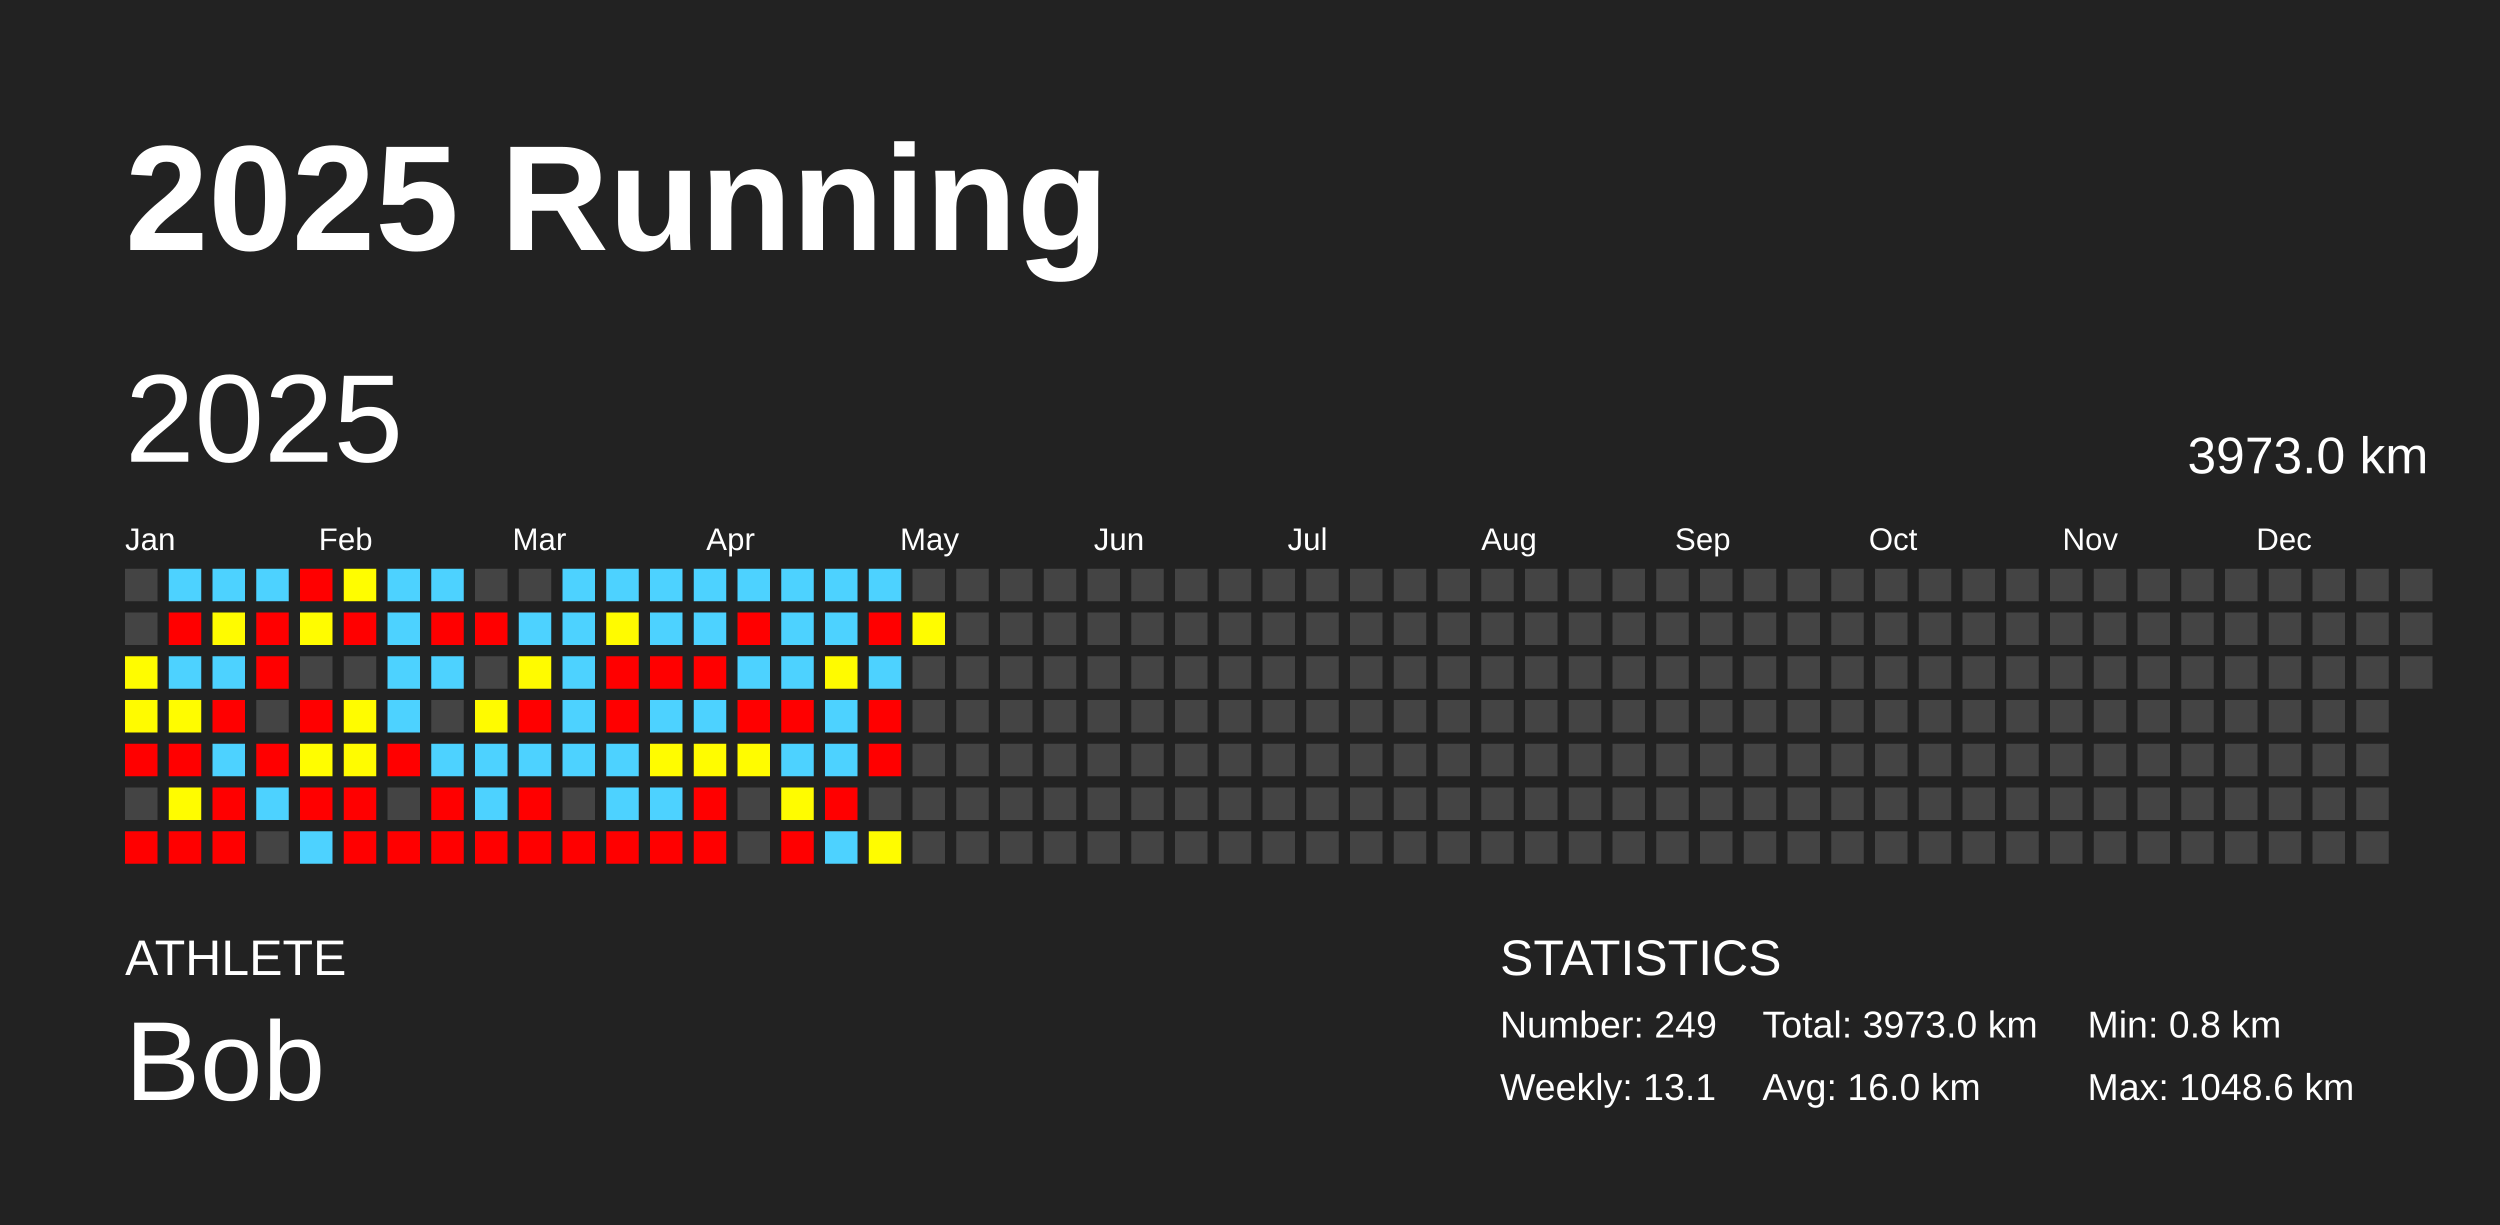
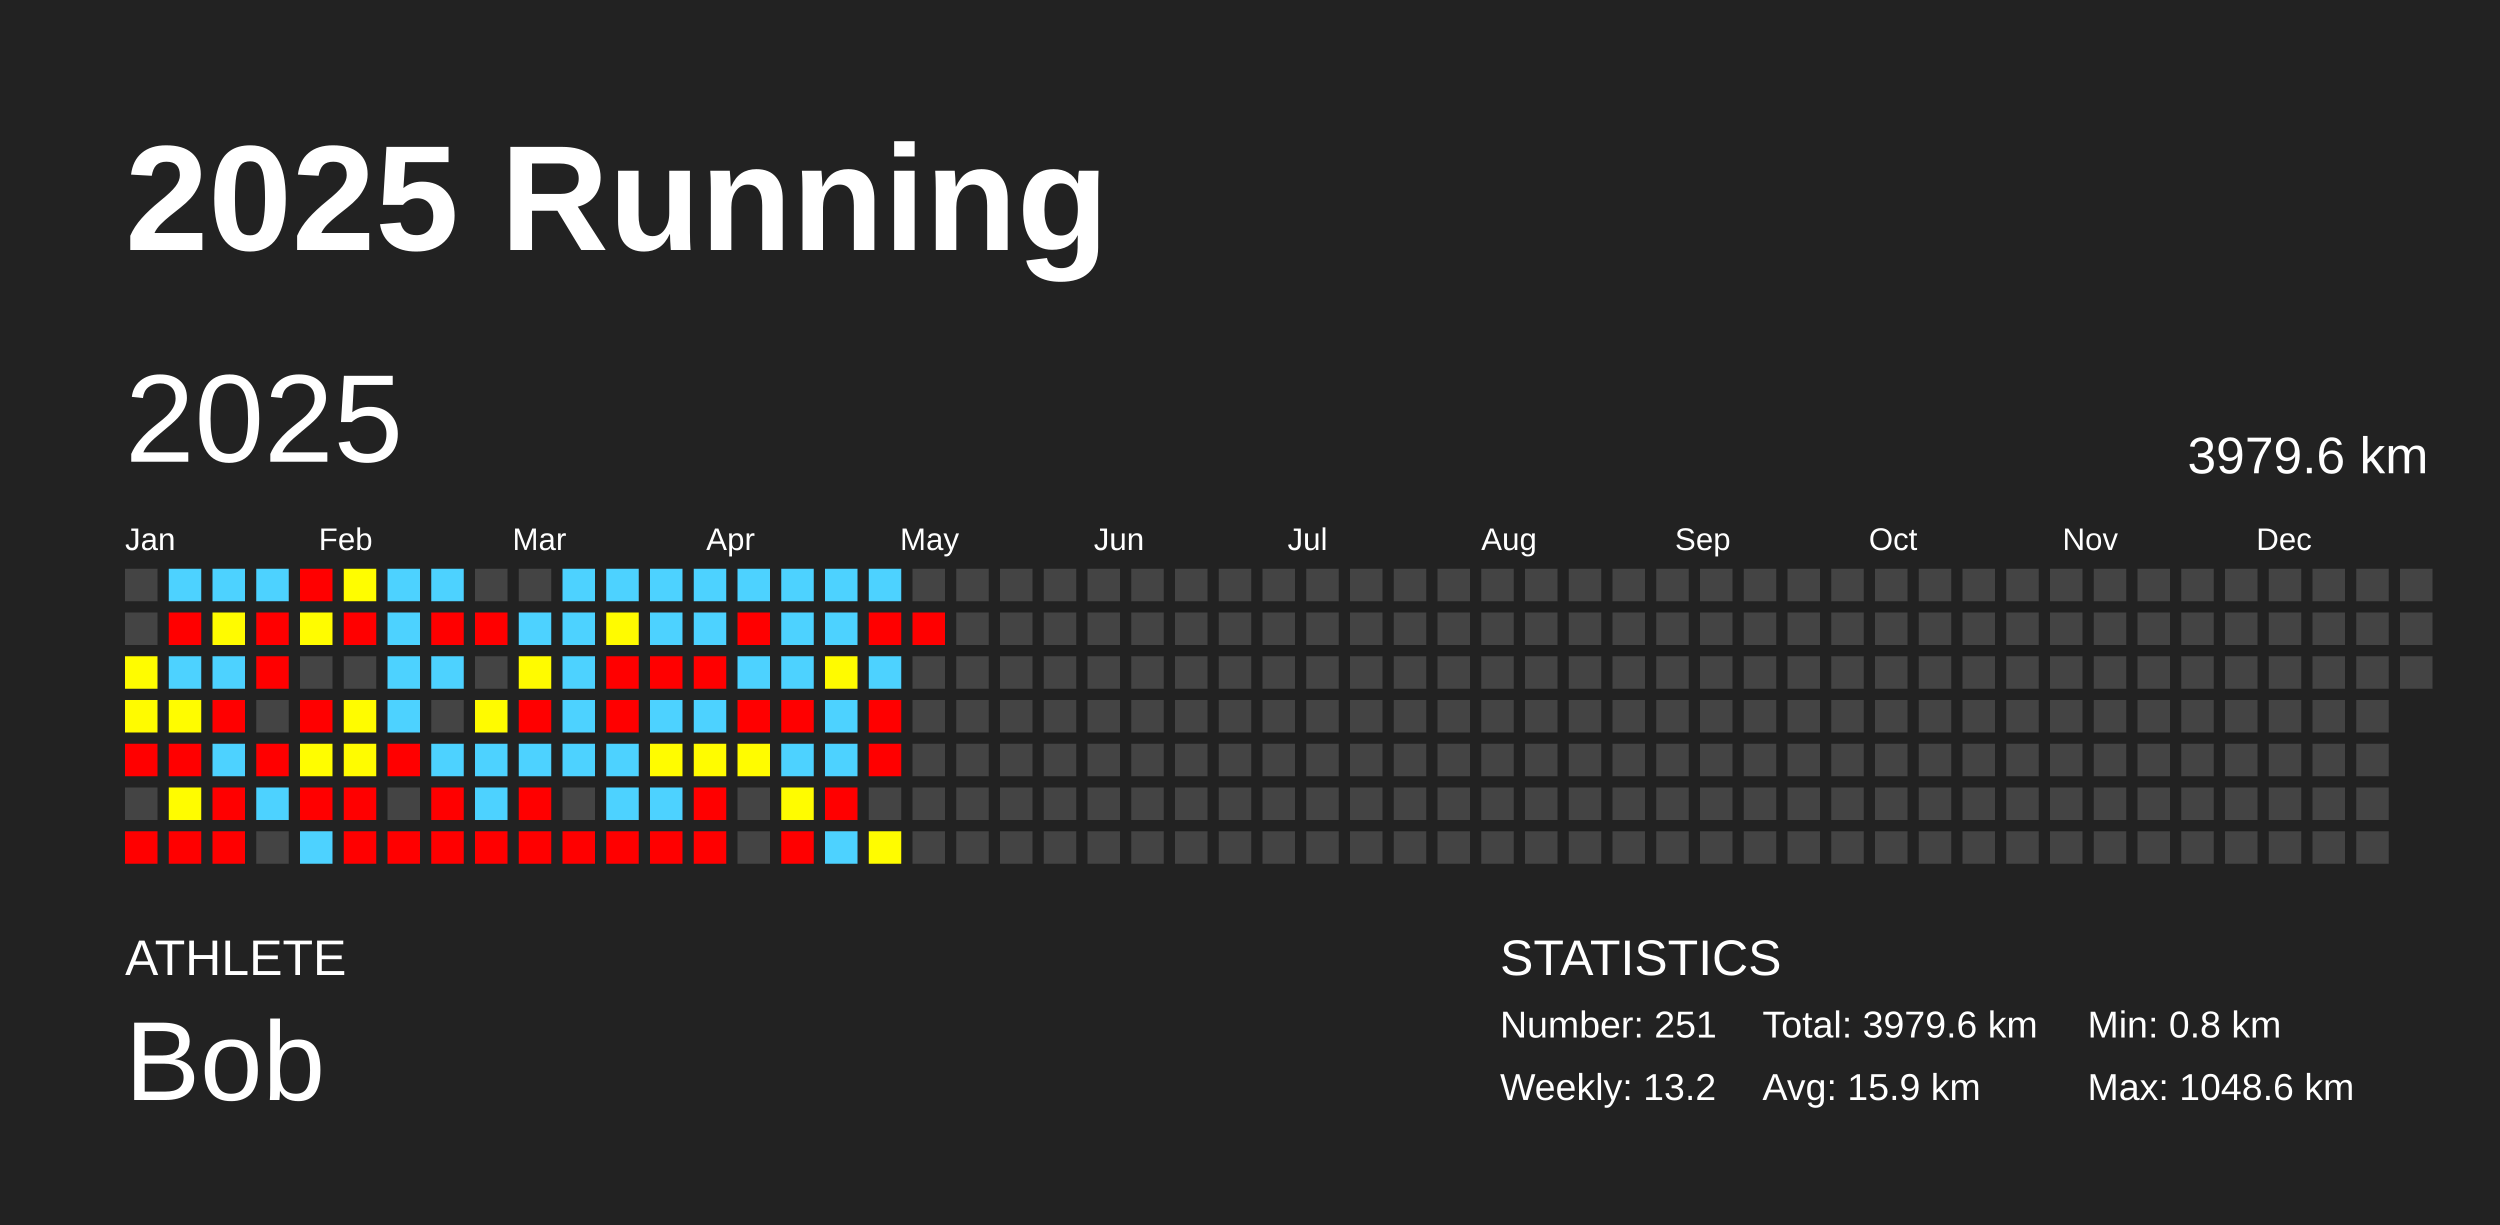
<svg xmlns="http://www.w3.org/2000/svg" baseProfile="full" height="98mm" version="1.1" viewBox="0,0,200,98" width="200mm">
  <defs />
  <rect fill="#222222" height="98" width="200" x="0" y="0" />
  <text fill="#FFFFFF" style="font-size:12px; font-family:Arial; font-weight:bold;" x="10" y="20">2025 Running</text>
  <text fill="#FFFFFF" style="font-size:4px; font-family:Arial" x="10" y="78">ATHLETE</text>
  <text fill="#FFFFFF" style="font-size:9px; font-family:Arial" x="10" y="88">Bob</text>
  <text fill="#FFFFFF" style="font-size:4px; font-family:Arial" x="120" y="78">STATISTICS</text>
-   <text fill="#FFFFFF" style="font-size:3px; font-family:Arial" x="120" y="83">Number: 249</text>
-   <text fill="#FFFFFF" style="font-size:3px; font-family:Arial" x="120" y="88">Weekly: 13.1</text>
-   <text fill="#FFFFFF" style="font-size:3px; font-family:Arial" x="141" y="83">Total: 3973.0 km</text>
-   <text fill="#FFFFFF" style="font-size:3px; font-family:Arial" x="141" y="88">Avg: 16.0 km</text>
+   <text fill="#FFFFFF" style="font-size:3px; font-family:Arial" x="120" y="83">Number: 251</text>
+   <text fill="#FFFFFF" style="font-size:3px; font-family:Arial" x="120" y="88">Weekly: 13.2</text>
+   <text fill="#FFFFFF" style="font-size:3px; font-family:Arial" x="141" y="83">Total: 3979.6 km</text>
+   <text fill="#FFFFFF" style="font-size:3px; font-family:Arial" x="141" y="88">Avg: 15.9 km</text>
  <text fill="#FFFFFF" style="font-size:3px; font-family:Arial" x="167" y="83">Min: 0.8 km</text>
  <text fill="#FFFFFF" style="font-size:3px; font-family:Arial" x="167" y="88">Max: 1048.6 km</text>
  <text dominant-baseline="hanging" fill="#FFFFFF" style="font-size:10.0px; font-family:Arial;" x="10" y="30">2025</text>
-   <text dominant-baseline="hanging" fill="#FFFFFF" style="font-size:4.125px; font-family:Arial;" x="175" y="35">3973.0 km</text>
+   <text dominant-baseline="hanging" fill="#FFFFFF" style="font-size:4.125px; font-family:Arial;" x="175" y="35">3979.6 km</text>
  <text fill="#FFFFFF" style="font-size:2.5px; font-family:Arial" x="10.0" y="44">Jan</text>
  <text fill="#FFFFFF" style="font-size:2.5px; font-family:Arial" x="25.5" y="44">Feb</text>
  <text fill="#FFFFFF" style="font-size:2.5px; font-family:Arial" x="41.0" y="44">Mar</text>
  <text fill="#FFFFFF" style="font-size:2.5px; font-family:Arial" x="56.5" y="44">Apr</text>
  <text fill="#FFFFFF" style="font-size:2.5px; font-family:Arial" x="72.0" y="44">May</text>
  <text fill="#FFFFFF" style="font-size:2.5px; font-family:Arial" x="87.5" y="44">Jun</text>
  <text fill="#FFFFFF" style="font-size:2.5px; font-family:Arial" x="103.0" y="44">Jul</text>
  <text fill="#FFFFFF" style="font-size:2.5px; font-family:Arial" x="118.5" y="44">Aug</text>
  <text fill="#FFFFFF" style="font-size:2.5px; font-family:Arial" x="134.0" y="44">Sep</text>
  <text fill="#FFFFFF" style="font-size:2.5px; font-family:Arial" x="149.5" y="44">Oct</text>
  <text fill="#FFFFFF" style="font-size:2.5px; font-family:Arial" x="165.0" y="44">Nov</text>
  <text fill="#FFFFFF" style="font-size:2.5px; font-family:Arial" x="180.5" y="44">Dec</text>
  <rect fill="#444444" height="2.6" width="2.6" x="10.0" y="45.5" />
  <rect fill="#444444" height="2.6" width="2.6" x="10.0" y="49.0" />
  <rect fill="#fffc00" height="2.6" width="2.6" x="10.0" y="52.5" />
  <rect fill="#fffb00" height="2.6" width="2.6" x="10.0" y="56.0" />
  <rect fill="red" height="2.6" width="2.6" x="10.0" y="59.5" />
  <rect fill="#444444" height="2.6" width="2.6" x="10.0" y="63.0" />
  <rect fill="red" height="2.6" width="2.6" x="10.0" y="66.5" />
  <rect fill="#4dd2ff" height="2.6" width="2.6" x="13.5" y="45.5" />
  <rect fill="red" height="2.6" width="2.6" x="13.5" y="49.0" />
  <rect fill="#4dd2ff" height="2.6" width="2.6" x="13.5" y="52.5" />
  <rect fill="#fffc00" height="2.6" width="2.6" x="13.5" y="56.0" />
  <rect fill="red" height="2.6" width="2.6" x="13.5" y="59.5" />
  <rect fill="#fffc00" height="2.6" width="2.6" x="13.5" y="63.0" />
  <rect fill="red" height="2.6" width="2.6" x="13.5" y="66.5" />
  <rect fill="#4dd2ff" height="2.6" width="2.6" x="17.0" y="45.5" />
  <rect fill="#fffb00" height="2.6" width="2.6" x="17.0" y="49.0" />
  <rect fill="#4dd2ff" height="2.6" width="2.6" x="17.0" y="52.5" />
  <rect fill="red" height="2.6" width="2.6" x="17.0" y="56.0" />
  <rect fill="#4dd2ff" height="2.6" width="2.6" x="17.0" y="59.5" />
  <rect fill="red" height="2.6" width="2.6" x="17.0" y="63.0" />
  <rect fill="red" height="2.6" width="2.6" x="17.0" y="66.5" />
  <rect fill="#4dd2ff" height="2.6" width="2.6" x="20.5" y="45.5" />
  <rect fill="red" height="2.6" width="2.6" x="20.5" y="49.0" />
  <rect fill="red" height="2.6" width="2.6" x="20.5" y="52.5" />
  <rect fill="#444444" height="2.6" width="2.6" x="20.5" y="56.0" />
  <rect fill="red" height="2.6" width="2.6" x="20.5" y="59.5" />
  <rect fill="#4dd2ff" height="2.6" width="2.6" x="20.5" y="63.0" />
  <rect fill="#444444" height="2.6" width="2.6" x="20.5" y="66.5" />
  <rect fill="red" height="2.6" width="2.6" x="24.0" y="45.5" />
  <rect fill="#fffc00" height="2.6" width="2.6" x="24.0" y="49.0" />
  <rect fill="#444444" height="2.6" width="2.6" x="24.0" y="52.5" />
  <rect fill="red" height="2.6" width="2.6" x="24.0" y="56.0" />
  <rect fill="#fffd00" height="2.6" width="2.6" x="24.0" y="59.5" />
  <rect fill="red" height="2.6" width="2.6" x="24.0" y="63.0" />
  <rect fill="#4dd2ff" height="2.6" width="2.6" x="24.0" y="66.5" />
  <rect fill="#fffd00" height="2.6" width="2.6" x="27.5" y="45.5" />
  <rect fill="red" height="2.6" width="2.6" x="27.5" y="49.0" />
  <rect fill="#444444" height="2.6" width="2.6" x="27.5" y="52.5" />
  <rect fill="#fffc00" height="2.6" width="2.6" x="27.5" y="56.0" />
  <rect fill="#fffc00" height="2.6" width="2.6" x="27.5" y="59.5" />
  <rect fill="red" height="2.6" width="2.6" x="27.5" y="63.0" />
  <rect fill="red" height="2.6" width="2.6" x="27.5" y="66.5" />
  <rect fill="#4dd2ff" height="2.6" width="2.6" x="31.0" y="45.5" />
  <rect fill="#4dd2ff" height="2.6" width="2.6" x="31.0" y="49.0" />
  <rect fill="#4dd2ff" height="2.6" width="2.6" x="31.0" y="52.5" />
  <rect fill="#4dd2ff" height="2.6" width="2.6" x="31.0" y="56.0" />
  <rect fill="red" height="2.6" width="2.6" x="31.0" y="59.5" />
  <rect fill="#444444" height="2.6" width="2.6" x="31.0" y="63.0" />
  <rect fill="red" height="2.6" width="2.6" x="31.0" y="66.5" />
  <rect fill="#4dd2ff" height="2.6" width="2.6" x="34.5" y="45.5" />
  <rect fill="red" height="2.6" width="2.6" x="34.5" y="49.0" />
  <rect fill="#4dd2ff" height="2.6" width="2.6" x="34.5" y="52.5" />
  <rect fill="#444444" height="2.6" width="2.6" x="34.5" y="56.0" />
  <rect fill="#4dd2ff" height="2.6" width="2.6" x="34.5" y="59.5" />
  <rect fill="red" height="2.6" width="2.6" x="34.5" y="63.0" />
  <rect fill="red" height="2.6" width="2.6" x="34.5" y="66.5" />
  <rect fill="#444444" height="2.6" width="2.6" x="38.0" y="45.5" />
  <rect fill="red" height="2.6" width="2.6" x="38.0" y="49.0" />
  <rect fill="#444444" height="2.6" width="2.6" x="38.0" y="52.5" />
  <rect fill="#fffb00" height="2.6" width="2.6" x="38.0" y="56.0" />
  <rect fill="#4dd2ff" height="2.6" width="2.6" x="38.0" y="59.5" />
  <rect fill="#4dd2ff" height="2.6" width="2.6" x="38.0" y="63.0" />
  <rect fill="red" height="2.6" width="2.6" x="38.0" y="66.5" />
  <rect fill="#444444" height="2.6" width="2.6" x="41.5" y="45.5" />
  <rect fill="#4dd2ff" height="2.6" width="2.6" x="41.5" y="49.0" />
  <rect fill="#fffb00" height="2.6" width="2.6" x="41.5" y="52.5" />
  <rect fill="red" height="2.6" width="2.6" x="41.5" y="56.0" />
  <rect fill="#4dd2ff" height="2.6" width="2.6" x="41.5" y="59.5" />
  <rect fill="red" height="2.6" width="2.6" x="41.5" y="63.0" />
  <rect fill="red" height="2.6" width="2.6" x="41.5" y="66.5" />
  <rect fill="#4dd2ff" height="2.6" width="2.6" x="45.0" y="45.5" />
  <rect fill="#4dd2ff" height="2.6" width="2.6" x="45.0" y="49.0" />
  <rect fill="#4dd2ff" height="2.6" width="2.6" x="45.0" y="52.5" />
  <rect fill="#4dd2ff" height="2.6" width="2.6" x="45.0" y="56.0" />
  <rect fill="#4dd2ff" height="2.6" width="2.6" x="45.0" y="59.5" />
  <rect fill="#444444" height="2.6" width="2.6" x="45.0" y="63.0" />
  <rect fill="red" height="2.6" width="2.6" x="45.0" y="66.5" />
  <rect fill="#4dd2ff" height="2.6" width="2.6" x="48.5" y="45.5" />
  <rect fill="#fffb00" height="2.6" width="2.6" x="48.5" y="49.0" />
  <rect fill="red" height="2.6" width="2.6" x="48.5" y="52.5" />
  <rect fill="red" height="2.6" width="2.6" x="48.5" y="56.0" />
  <rect fill="#4dd2ff" height="2.6" width="2.6" x="48.5" y="59.5" />
  <rect fill="#4dd2ff" height="2.6" width="2.6" x="48.5" y="63.0" />
  <rect fill="red" height="2.6" width="2.6" x="48.5" y="66.5" />
  <rect fill="#4dd2ff" height="2.6" width="2.6" x="52.0" y="45.5" />
  <rect fill="#4dd2ff" height="2.6" width="2.6" x="52.0" y="49.0" />
  <rect fill="red" height="2.6" width="2.6" x="52.0" y="52.5" />
  <rect fill="#4dd2ff" height="2.6" width="2.6" x="52.0" y="56.0" />
  <rect fill="#fffc00" height="2.6" width="2.6" x="52.0" y="59.5" />
  <rect fill="#4dd2ff" height="2.6" width="2.6" x="52.0" y="63.0" />
  <rect fill="red" height="2.6" width="2.6" x="52.0" y="66.5" />
  <rect fill="#4dd2ff" height="2.6" width="2.6" x="55.5" y="45.5" />
  <rect fill="#4dd2ff" height="2.6" width="2.6" x="55.5" y="49.0" />
  <rect fill="red" height="2.6" width="2.6" x="55.5" y="52.5" />
  <rect fill="#4dd2ff" height="2.6" width="2.6" x="55.5" y="56.0" />
  <rect fill="#fffc00" height="2.6" width="2.6" x="55.5" y="59.5" />
  <rect fill="red" height="2.6" width="2.6" x="55.5" y="63.0" />
  <rect fill="red" height="2.6" width="2.6" x="55.5" y="66.5" />
  <rect fill="#4dd2ff" height="2.6" width="2.6" x="59.0" y="45.5" />
  <rect fill="red" height="2.6" width="2.6" x="59.0" y="49.0" />
  <rect fill="#4dd2ff" height="2.6" width="2.6" x="59.0" y="52.5" />
  <rect fill="red" height="2.6" width="2.6" x="59.0" y="56.0" />
  <rect fill="#fffc00" height="2.6" width="2.6" x="59.0" y="59.5" />
  <rect fill="#444444" height="2.6" width="2.6" x="59.0" y="63.0" />
  <rect fill="#444444" height="2.6" width="2.6" x="59.0" y="66.5" />
  <rect fill="#4dd2ff" height="2.6" width="2.6" x="62.5" y="45.5" />
  <rect fill="#4dd2ff" height="2.6" width="2.6" x="62.5" y="49.0" />
  <rect fill="#4dd2ff" height="2.6" width="2.6" x="62.5" y="52.5" />
  <rect fill="red" height="2.6" width="2.6" x="62.5" y="56.0" />
  <rect fill="#4dd2ff" height="2.6" width="2.6" x="62.5" y="59.5" />
  <rect fill="#fffc00" height="2.6" width="2.6" x="62.5" y="63.0" />
  <rect fill="red" height="2.6" width="2.6" x="62.5" y="66.5" />
  <rect fill="#4dd2ff" height="2.6" width="2.6" x="66.0" y="45.5" />
  <rect fill="#4dd2ff" height="2.6" width="2.6" x="66.0" y="49.0" />
  <rect fill="#fffb00" height="2.6" width="2.6" x="66.0" y="52.5" />
  <rect fill="#4dd2ff" height="2.6" width="2.6" x="66.0" y="56.0" />
  <rect fill="#4dd2ff" height="2.6" width="2.6" x="66.0" y="59.5" />
  <rect fill="red" height="2.6" width="2.6" x="66.0" y="63.0" />
  <rect fill="#4dd2ff" height="2.6" width="2.6" x="66.0" y="66.5" />
  <rect fill="#4dd2ff" height="2.6" width="2.6" x="69.5" y="45.5" />
  <rect fill="red" height="2.6" width="2.6" x="69.5" y="49.0" />
  <rect fill="#4dd2ff" height="2.6" width="2.6" x="69.5" y="52.5" />
  <rect fill="red" height="2.6" width="2.6" x="69.5" y="56.0" />
  <rect fill="red" height="2.6" width="2.6" x="69.5" y="59.5" />
  <rect fill="#444444" height="2.6" width="2.6" x="69.5" y="63.0" />
  <rect fill="#fffc00" height="2.6" width="2.6" x="69.5" y="66.5" />
  <rect fill="#444444" height="2.6" width="2.6" x="73.0" y="45.5" />
-   <rect fill="#fffc00" height="2.6" width="2.6" x="73.0" y="49.0" />
+   <rect fill="red" height="2.6" width="2.6" x="73.0" y="49.0" />
  <rect fill="#444444" height="2.6" width="2.6" x="73.0" y="52.5" />
  <rect fill="#444444" height="2.6" width="2.6" x="73.0" y="56.0" />
  <rect fill="#444444" height="2.6" width="2.6" x="73.0" y="59.5" />
  <rect fill="#444444" height="2.6" width="2.6" x="73.0" y="63.0" />
  <rect fill="#444444" height="2.6" width="2.6" x="73.0" y="66.5" />
  <rect fill="#444444" height="2.6" width="2.6" x="76.5" y="45.5" />
  <rect fill="#444444" height="2.6" width="2.6" x="76.5" y="49.0" />
  <rect fill="#444444" height="2.6" width="2.6" x="76.5" y="52.5" />
  <rect fill="#444444" height="2.6" width="2.6" x="76.5" y="56.0" />
  <rect fill="#444444" height="2.6" width="2.6" x="76.5" y="59.5" />
  <rect fill="#444444" height="2.6" width="2.6" x="76.5" y="63.0" />
  <rect fill="#444444" height="2.6" width="2.6" x="76.5" y="66.5" />
  <rect fill="#444444" height="2.6" width="2.6" x="80.0" y="45.5" />
  <rect fill="#444444" height="2.6" width="2.6" x="80.0" y="49.0" />
  <rect fill="#444444" height="2.6" width="2.6" x="80.0" y="52.5" />
  <rect fill="#444444" height="2.6" width="2.6" x="80.0" y="56.0" />
  <rect fill="#444444" height="2.6" width="2.6" x="80.0" y="59.5" />
  <rect fill="#444444" height="2.6" width="2.6" x="80.0" y="63.0" />
  <rect fill="#444444" height="2.6" width="2.6" x="80.0" y="66.5" />
  <rect fill="#444444" height="2.6" width="2.6" x="83.5" y="45.5" />
  <rect fill="#444444" height="2.6" width="2.6" x="83.5" y="49.0" />
  <rect fill="#444444" height="2.6" width="2.6" x="83.5" y="52.5" />
  <rect fill="#444444" height="2.6" width="2.6" x="83.5" y="56.0" />
  <rect fill="#444444" height="2.6" width="2.6" x="83.5" y="59.5" />
  <rect fill="#444444" height="2.6" width="2.6" x="83.5" y="63.0" />
  <rect fill="#444444" height="2.6" width="2.6" x="83.5" y="66.5" />
  <rect fill="#444444" height="2.6" width="2.6" x="87.0" y="45.5" />
  <rect fill="#444444" height="2.6" width="2.6" x="87.0" y="49.0" />
  <rect fill="#444444" height="2.6" width="2.6" x="87.0" y="52.5" />
  <rect fill="#444444" height="2.6" width="2.6" x="87.0" y="56.0" />
  <rect fill="#444444" height="2.6" width="2.6" x="87.0" y="59.5" />
  <rect fill="#444444" height="2.6" width="2.6" x="87.0" y="63.0" />
  <rect fill="#444444" height="2.6" width="2.6" x="87.0" y="66.5" />
  <rect fill="#444444" height="2.6" width="2.6" x="90.5" y="45.5" />
  <rect fill="#444444" height="2.6" width="2.6" x="90.5" y="49.0" />
  <rect fill="#444444" height="2.6" width="2.6" x="90.5" y="52.5" />
  <rect fill="#444444" height="2.6" width="2.6" x="90.5" y="56.0" />
  <rect fill="#444444" height="2.6" width="2.6" x="90.5" y="59.5" />
  <rect fill="#444444" height="2.6" width="2.6" x="90.5" y="63.0" />
  <rect fill="#444444" height="2.6" width="2.6" x="90.5" y="66.5" />
  <rect fill="#444444" height="2.6" width="2.6" x="94.0" y="45.5" />
  <rect fill="#444444" height="2.6" width="2.6" x="94.0" y="49.0" />
  <rect fill="#444444" height="2.6" width="2.6" x="94.0" y="52.5" />
  <rect fill="#444444" height="2.6" width="2.6" x="94.0" y="56.0" />
  <rect fill="#444444" height="2.6" width="2.6" x="94.0" y="59.5" />
  <rect fill="#444444" height="2.6" width="2.6" x="94.0" y="63.0" />
  <rect fill="#444444" height="2.6" width="2.6" x="94.0" y="66.5" />
  <rect fill="#444444" height="2.6" width="2.6" x="97.5" y="45.5" />
  <rect fill="#444444" height="2.6" width="2.6" x="97.5" y="49.0" />
  <rect fill="#444444" height="2.6" width="2.6" x="97.5" y="52.5" />
  <rect fill="#444444" height="2.6" width="2.6" x="97.5" y="56.0" />
  <rect fill="#444444" height="2.6" width="2.6" x="97.5" y="59.5" />
  <rect fill="#444444" height="2.6" width="2.6" x="97.5" y="63.0" />
  <rect fill="#444444" height="2.6" width="2.6" x="97.5" y="66.5" />
  <rect fill="#444444" height="2.6" width="2.6" x="101.0" y="45.5" />
  <rect fill="#444444" height="2.6" width="2.6" x="101.0" y="49.0" />
  <rect fill="#444444" height="2.6" width="2.6" x="101.0" y="52.5" />
  <rect fill="#444444" height="2.6" width="2.6" x="101.0" y="56.0" />
  <rect fill="#444444" height="2.6" width="2.6" x="101.0" y="59.5" />
  <rect fill="#444444" height="2.6" width="2.6" x="101.0" y="63.0" />
  <rect fill="#444444" height="2.6" width="2.6" x="101.0" y="66.5" />
  <rect fill="#444444" height="2.6" width="2.6" x="104.5" y="45.5" />
  <rect fill="#444444" height="2.6" width="2.6" x="104.5" y="49.0" />
  <rect fill="#444444" height="2.6" width="2.6" x="104.5" y="52.5" />
  <rect fill="#444444" height="2.6" width="2.6" x="104.5" y="56.0" />
  <rect fill="#444444" height="2.6" width="2.6" x="104.5" y="59.5" />
  <rect fill="#444444" height="2.6" width="2.6" x="104.5" y="63.0" />
  <rect fill="#444444" height="2.6" width="2.6" x="104.5" y="66.5" />
  <rect fill="#444444" height="2.6" width="2.6" x="108.0" y="45.5" />
  <rect fill="#444444" height="2.6" width="2.6" x="108.0" y="49.0" />
  <rect fill="#444444" height="2.6" width="2.6" x="108.0" y="52.5" />
  <rect fill="#444444" height="2.6" width="2.6" x="108.0" y="56.0" />
  <rect fill="#444444" height="2.6" width="2.6" x="108.0" y="59.5" />
  <rect fill="#444444" height="2.6" width="2.6" x="108.0" y="63.0" />
  <rect fill="#444444" height="2.6" width="2.6" x="108.0" y="66.5" />
  <rect fill="#444444" height="2.6" width="2.6" x="111.5" y="45.5" />
  <rect fill="#444444" height="2.6" width="2.6" x="111.5" y="49.0" />
  <rect fill="#444444" height="2.6" width="2.6" x="111.5" y="52.5" />
  <rect fill="#444444" height="2.6" width="2.6" x="111.5" y="56.0" />
  <rect fill="#444444" height="2.6" width="2.6" x="111.5" y="59.5" />
  <rect fill="#444444" height="2.6" width="2.6" x="111.5" y="63.0" />
  <rect fill="#444444" height="2.6" width="2.6" x="111.5" y="66.5" />
  <rect fill="#444444" height="2.6" width="2.6" x="115.0" y="45.5" />
  <rect fill="#444444" height="2.6" width="2.6" x="115.0" y="49.0" />
  <rect fill="#444444" height="2.6" width="2.6" x="115.0" y="52.5" />
  <rect fill="#444444" height="2.6" width="2.6" x="115.0" y="56.0" />
  <rect fill="#444444" height="2.6" width="2.6" x="115.0" y="59.5" />
  <rect fill="#444444" height="2.6" width="2.6" x="115.0" y="63.0" />
  <rect fill="#444444" height="2.6" width="2.6" x="115.0" y="66.5" />
  <rect fill="#444444" height="2.6" width="2.6" x="118.5" y="45.5" />
  <rect fill="#444444" height="2.6" width="2.6" x="118.5" y="49.0" />
  <rect fill="#444444" height="2.6" width="2.6" x="118.5" y="52.5" />
  <rect fill="#444444" height="2.6" width="2.6" x="118.5" y="56.0" />
  <rect fill="#444444" height="2.6" width="2.6" x="118.5" y="59.5" />
  <rect fill="#444444" height="2.6" width="2.6" x="118.5" y="63.0" />
  <rect fill="#444444" height="2.6" width="2.6" x="118.5" y="66.5" />
  <rect fill="#444444" height="2.6" width="2.6" x="122.0" y="45.5" />
  <rect fill="#444444" height="2.6" width="2.6" x="122.0" y="49.0" />
  <rect fill="#444444" height="2.6" width="2.6" x="122.0" y="52.5" />
  <rect fill="#444444" height="2.6" width="2.6" x="122.0" y="56.0" />
  <rect fill="#444444" height="2.6" width="2.6" x="122.0" y="59.5" />
  <rect fill="#444444" height="2.6" width="2.6" x="122.0" y="63.0" />
  <rect fill="#444444" height="2.6" width="2.6" x="122.0" y="66.5" />
  <rect fill="#444444" height="2.6" width="2.6" x="125.5" y="45.5" />
  <rect fill="#444444" height="2.6" width="2.6" x="125.5" y="49.0" />
  <rect fill="#444444" height="2.6" width="2.6" x="125.5" y="52.5" />
  <rect fill="#444444" height="2.6" width="2.6" x="125.5" y="56.0" />
  <rect fill="#444444" height="2.6" width="2.6" x="125.5" y="59.5" />
  <rect fill="#444444" height="2.6" width="2.6" x="125.5" y="63.0" />
  <rect fill="#444444" height="2.6" width="2.6" x="125.5" y="66.5" />
  <rect fill="#444444" height="2.6" width="2.6" x="129.0" y="45.5" />
  <rect fill="#444444" height="2.6" width="2.6" x="129.0" y="49.0" />
  <rect fill="#444444" height="2.6" width="2.6" x="129.0" y="52.5" />
  <rect fill="#444444" height="2.6" width="2.6" x="129.0" y="56.0" />
  <rect fill="#444444" height="2.6" width="2.6" x="129.0" y="59.5" />
  <rect fill="#444444" height="2.6" width="2.6" x="129.0" y="63.0" />
  <rect fill="#444444" height="2.6" width="2.6" x="129.0" y="66.5" />
  <rect fill="#444444" height="2.6" width="2.6" x="132.5" y="45.5" />
  <rect fill="#444444" height="2.6" width="2.6" x="132.5" y="49.0" />
  <rect fill="#444444" height="2.6" width="2.6" x="132.5" y="52.5" />
  <rect fill="#444444" height="2.6" width="2.6" x="132.5" y="56.0" />
  <rect fill="#444444" height="2.6" width="2.6" x="132.5" y="59.5" />
  <rect fill="#444444" height="2.6" width="2.6" x="132.5" y="63.0" />
  <rect fill="#444444" height="2.6" width="2.6" x="132.5" y="66.5" />
  <rect fill="#444444" height="2.6" width="2.6" x="136.0" y="45.5" />
  <rect fill="#444444" height="2.6" width="2.6" x="136.0" y="49.0" />
  <rect fill="#444444" height="2.6" width="2.6" x="136.0" y="52.5" />
  <rect fill="#444444" height="2.6" width="2.6" x="136.0" y="56.0" />
  <rect fill="#444444" height="2.6" width="2.6" x="136.0" y="59.5" />
  <rect fill="#444444" height="2.6" width="2.6" x="136.0" y="63.0" />
  <rect fill="#444444" height="2.6" width="2.6" x="136.0" y="66.5" />
  <rect fill="#444444" height="2.6" width="2.6" x="139.5" y="45.5" />
  <rect fill="#444444" height="2.6" width="2.6" x="139.5" y="49.0" />
  <rect fill="#444444" height="2.6" width="2.6" x="139.5" y="52.5" />
  <rect fill="#444444" height="2.6" width="2.6" x="139.5" y="56.0" />
  <rect fill="#444444" height="2.6" width="2.6" x="139.5" y="59.5" />
  <rect fill="#444444" height="2.6" width="2.6" x="139.5" y="63.0" />
  <rect fill="#444444" height="2.6" width="2.6" x="139.5" y="66.5" />
  <rect fill="#444444" height="2.6" width="2.6" x="143.0" y="45.5" />
  <rect fill="#444444" height="2.6" width="2.6" x="143.0" y="49.0" />
  <rect fill="#444444" height="2.6" width="2.6" x="143.0" y="52.5" />
  <rect fill="#444444" height="2.6" width="2.6" x="143.0" y="56.0" />
  <rect fill="#444444" height="2.6" width="2.6" x="143.0" y="59.5" />
  <rect fill="#444444" height="2.6" width="2.6" x="143.0" y="63.0" />
  <rect fill="#444444" height="2.6" width="2.6" x="143.0" y="66.5" />
  <rect fill="#444444" height="2.6" width="2.6" x="146.5" y="45.5" />
  <rect fill="#444444" height="2.6" width="2.6" x="146.5" y="49.0" />
  <rect fill="#444444" height="2.6" width="2.6" x="146.5" y="52.5" />
  <rect fill="#444444" height="2.6" width="2.6" x="146.5" y="56.0" />
  <rect fill="#444444" height="2.6" width="2.6" x="146.5" y="59.5" />
  <rect fill="#444444" height="2.6" width="2.6" x="146.5" y="63.0" />
  <rect fill="#444444" height="2.6" width="2.6" x="146.5" y="66.5" />
  <rect fill="#444444" height="2.6" width="2.6" x="150.0" y="45.5" />
  <rect fill="#444444" height="2.6" width="2.6" x="150.0" y="49.0" />
  <rect fill="#444444" height="2.6" width="2.6" x="150.0" y="52.5" />
  <rect fill="#444444" height="2.6" width="2.6" x="150.0" y="56.0" />
  <rect fill="#444444" height="2.6" width="2.6" x="150.0" y="59.5" />
  <rect fill="#444444" height="2.6" width="2.6" x="150.0" y="63.0" />
  <rect fill="#444444" height="2.6" width="2.6" x="150.0" y="66.5" />
  <rect fill="#444444" height="2.6" width="2.6" x="153.5" y="45.5" />
  <rect fill="#444444" height="2.6" width="2.6" x="153.5" y="49.0" />
  <rect fill="#444444" height="2.6" width="2.6" x="153.5" y="52.5" />
  <rect fill="#444444" height="2.6" width="2.6" x="153.5" y="56.0" />
  <rect fill="#444444" height="2.6" width="2.6" x="153.5" y="59.5" />
  <rect fill="#444444" height="2.6" width="2.6" x="153.5" y="63.0" />
  <rect fill="#444444" height="2.6" width="2.6" x="153.5" y="66.5" />
  <rect fill="#444444" height="2.6" width="2.6" x="157.0" y="45.5" />
  <rect fill="#444444" height="2.6" width="2.6" x="157.0" y="49.0" />
  <rect fill="#444444" height="2.6" width="2.6" x="157.0" y="52.5" />
  <rect fill="#444444" height="2.6" width="2.6" x="157.0" y="56.0" />
  <rect fill="#444444" height="2.6" width="2.6" x="157.0" y="59.5" />
  <rect fill="#444444" height="2.6" width="2.6" x="157.0" y="63.0" />
  <rect fill="#444444" height="2.6" width="2.6" x="157.0" y="66.5" />
  <rect fill="#444444" height="2.6" width="2.6" x="160.5" y="45.5" />
  <rect fill="#444444" height="2.6" width="2.6" x="160.5" y="49.0" />
  <rect fill="#444444" height="2.6" width="2.6" x="160.5" y="52.5" />
  <rect fill="#444444" height="2.6" width="2.6" x="160.5" y="56.0" />
  <rect fill="#444444" height="2.6" width="2.6" x="160.5" y="59.5" />
  <rect fill="#444444" height="2.6" width="2.6" x="160.5" y="63.0" />
  <rect fill="#444444" height="2.6" width="2.6" x="160.5" y="66.5" />
  <rect fill="#444444" height="2.6" width="2.6" x="164.0" y="45.5" />
  <rect fill="#444444" height="2.6" width="2.6" x="164.0" y="49.0" />
  <rect fill="#444444" height="2.6" width="2.6" x="164.0" y="52.5" />
  <rect fill="#444444" height="2.6" width="2.6" x="164.0" y="56.0" />
  <rect fill="#444444" height="2.6" width="2.6" x="164.0" y="59.5" />
  <rect fill="#444444" height="2.6" width="2.6" x="164.0" y="63.0" />
  <rect fill="#444444" height="2.6" width="2.6" x="164.0" y="66.5" />
  <rect fill="#444444" height="2.6" width="2.6" x="167.5" y="45.5" />
  <rect fill="#444444" height="2.6" width="2.6" x="167.5" y="49.0" />
  <rect fill="#444444" height="2.6" width="2.6" x="167.5" y="52.5" />
  <rect fill="#444444" height="2.6" width="2.6" x="167.5" y="56.0" />
  <rect fill="#444444" height="2.6" width="2.6" x="167.5" y="59.5" />
  <rect fill="#444444" height="2.6" width="2.6" x="167.5" y="63.0" />
  <rect fill="#444444" height="2.6" width="2.6" x="167.5" y="66.5" />
  <rect fill="#444444" height="2.6" width="2.6" x="171.0" y="45.5" />
  <rect fill="#444444" height="2.6" width="2.6" x="171.0" y="49.0" />
  <rect fill="#444444" height="2.6" width="2.6" x="171.0" y="52.5" />
  <rect fill="#444444" height="2.6" width="2.6" x="171.0" y="56.0" />
  <rect fill="#444444" height="2.6" width="2.6" x="171.0" y="59.5" />
  <rect fill="#444444" height="2.6" width="2.6" x="171.0" y="63.0" />
  <rect fill="#444444" height="2.6" width="2.6" x="171.0" y="66.5" />
  <rect fill="#444444" height="2.6" width="2.6" x="174.5" y="45.5" />
  <rect fill="#444444" height="2.6" width="2.6" x="174.5" y="49.0" />
  <rect fill="#444444" height="2.6" width="2.6" x="174.5" y="52.5" />
  <rect fill="#444444" height="2.6" width="2.6" x="174.5" y="56.0" />
  <rect fill="#444444" height="2.6" width="2.6" x="174.5" y="59.5" />
  <rect fill="#444444" height="2.6" width="2.6" x="174.5" y="63.0" />
  <rect fill="#444444" height="2.6" width="2.6" x="174.5" y="66.5" />
  <rect fill="#444444" height="2.6" width="2.6" x="178.0" y="45.5" />
  <rect fill="#444444" height="2.6" width="2.6" x="178.0" y="49.0" />
  <rect fill="#444444" height="2.6" width="2.6" x="178.0" y="52.5" />
  <rect fill="#444444" height="2.6" width="2.6" x="178.0" y="56.0" />
  <rect fill="#444444" height="2.6" width="2.6" x="178.0" y="59.5" />
  <rect fill="#444444" height="2.6" width="2.6" x="178.0" y="63.0" />
  <rect fill="#444444" height="2.6" width="2.6" x="178.0" y="66.5" />
  <rect fill="#444444" height="2.6" width="2.6" x="181.5" y="45.5" />
  <rect fill="#444444" height="2.6" width="2.6" x="181.5" y="49.0" />
  <rect fill="#444444" height="2.6" width="2.6" x="181.5" y="52.5" />
  <rect fill="#444444" height="2.6" width="2.6" x="181.5" y="56.0" />
  <rect fill="#444444" height="2.6" width="2.6" x="181.5" y="59.5" />
  <rect fill="#444444" height="2.6" width="2.6" x="181.5" y="63.0" />
  <rect fill="#444444" height="2.6" width="2.6" x="181.5" y="66.5" />
  <rect fill="#444444" height="2.6" width="2.6" x="185.0" y="45.5" />
  <rect fill="#444444" height="2.6" width="2.6" x="185.0" y="49.0" />
  <rect fill="#444444" height="2.6" width="2.6" x="185.0" y="52.5" />
  <rect fill="#444444" height="2.6" width="2.6" x="185.0" y="56.0" />
  <rect fill="#444444" height="2.6" width="2.6" x="185.0" y="59.5" />
  <rect fill="#444444" height="2.6" width="2.6" x="185.0" y="63.0" />
  <rect fill="#444444" height="2.6" width="2.6" x="185.0" y="66.5" />
  <rect fill="#444444" height="2.6" width="2.6" x="188.5" y="45.5" />
  <rect fill="#444444" height="2.6" width="2.6" x="188.5" y="49.0" />
  <rect fill="#444444" height="2.6" width="2.6" x="188.5" y="52.5" />
  <rect fill="#444444" height="2.6" width="2.6" x="188.5" y="56.0" />
  <rect fill="#444444" height="2.6" width="2.6" x="188.5" y="59.5" />
  <rect fill="#444444" height="2.6" width="2.6" x="188.5" y="63.0" />
  <rect fill="#444444" height="2.6" width="2.6" x="188.5" y="66.5" />
  <rect fill="#444444" height="2.6" width="2.6" x="192.0" y="45.5" />
  <rect fill="#444444" height="2.6" width="2.6" x="192.0" y="49.0" />
  <rect fill="#444444" height="2.6" width="2.6" x="192.0" y="52.5" />
</svg>
